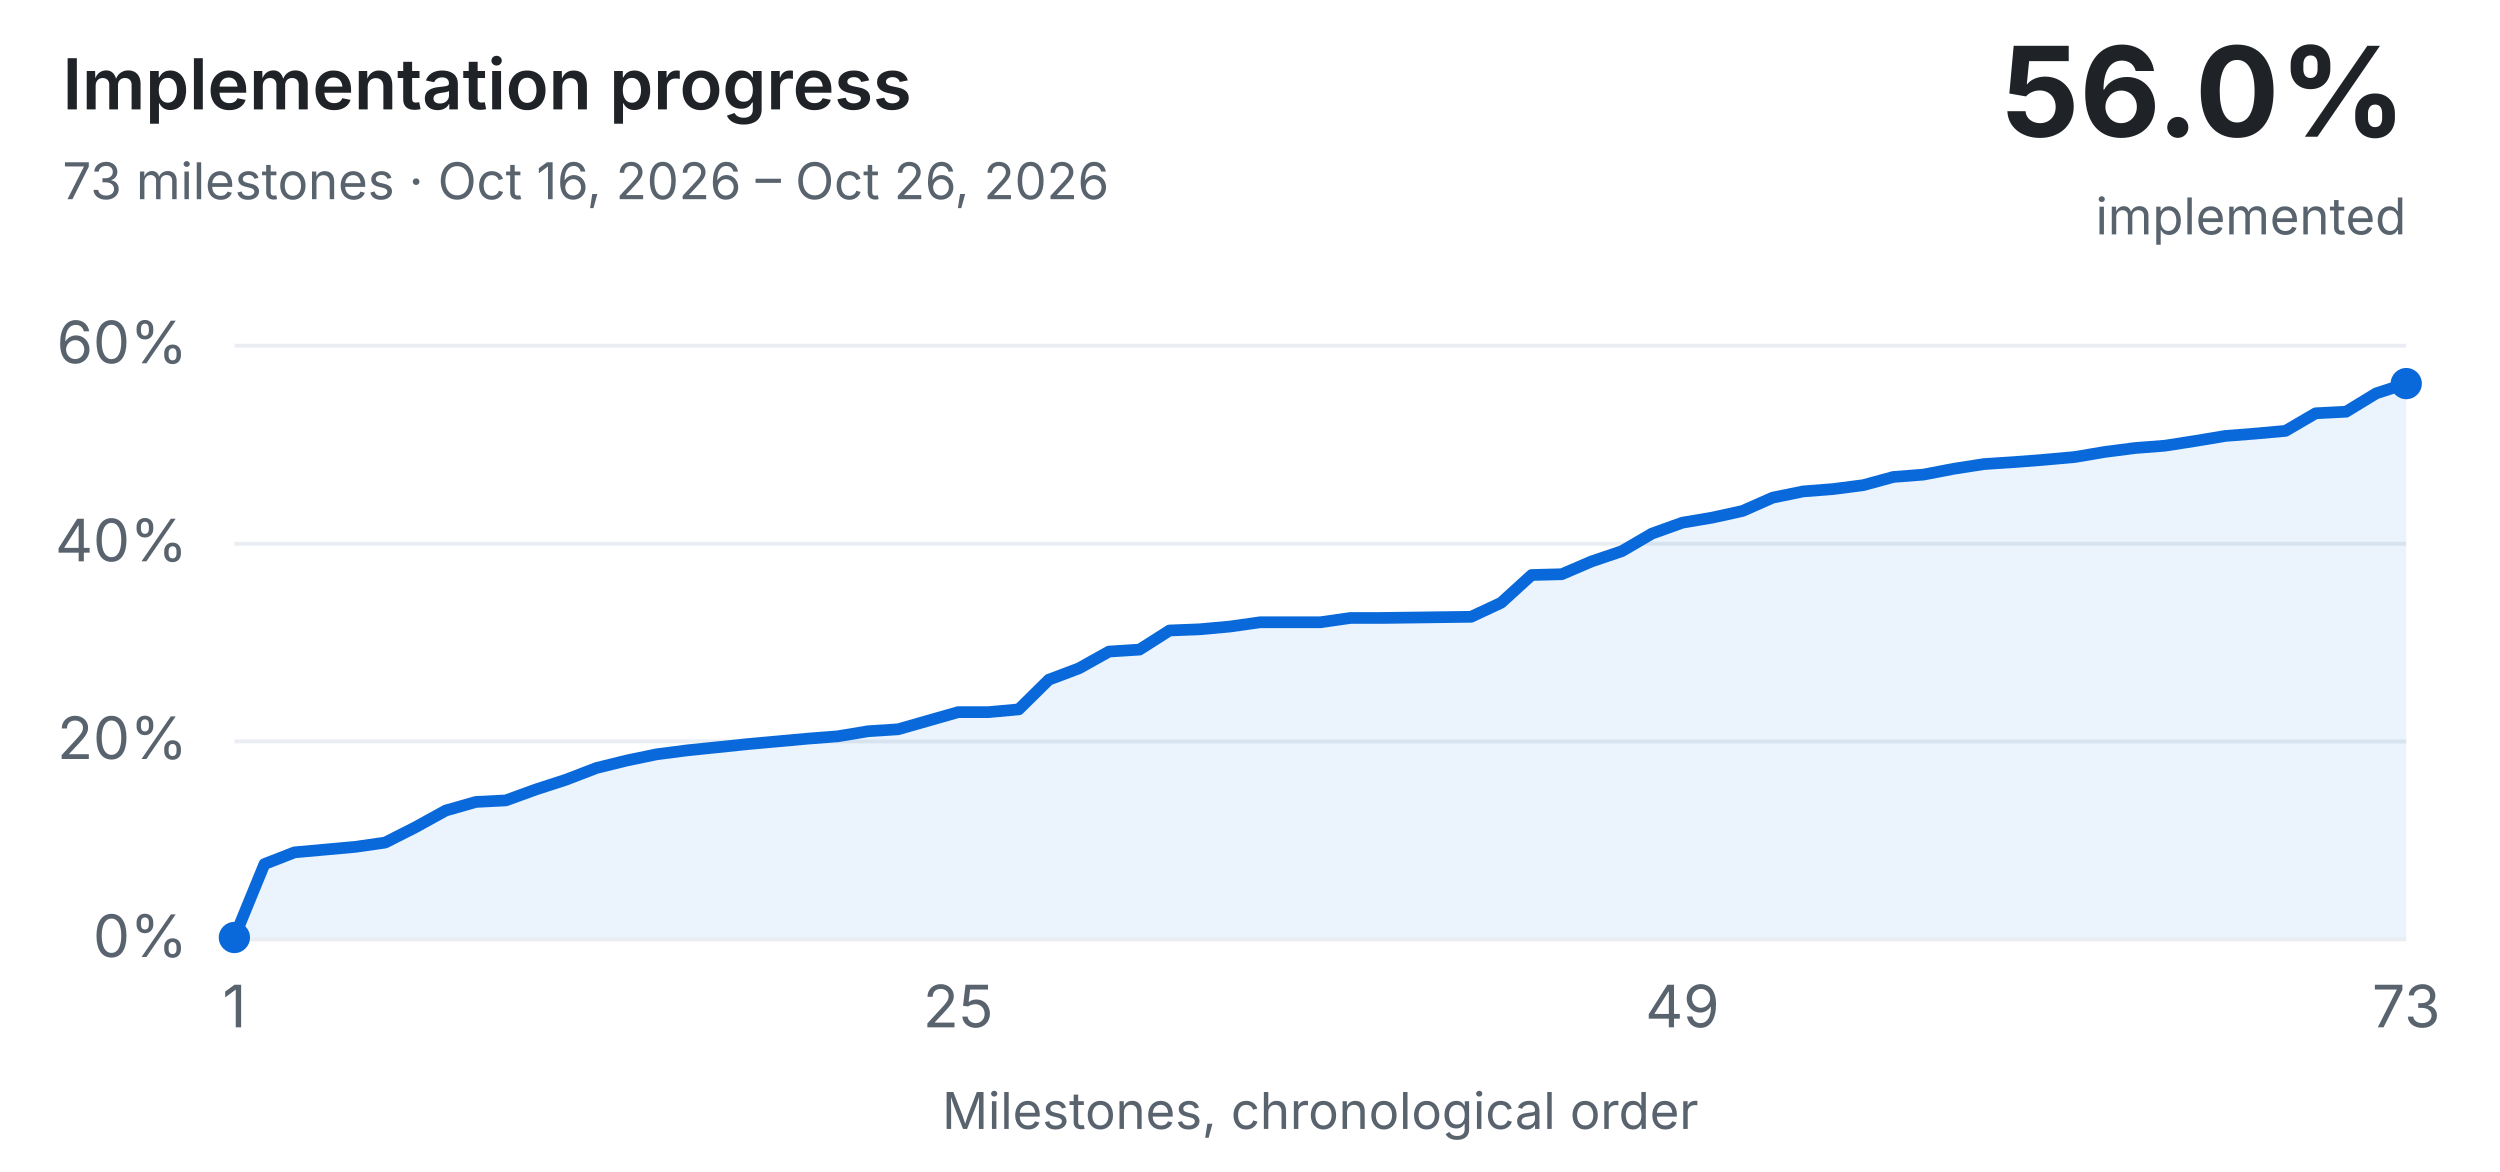
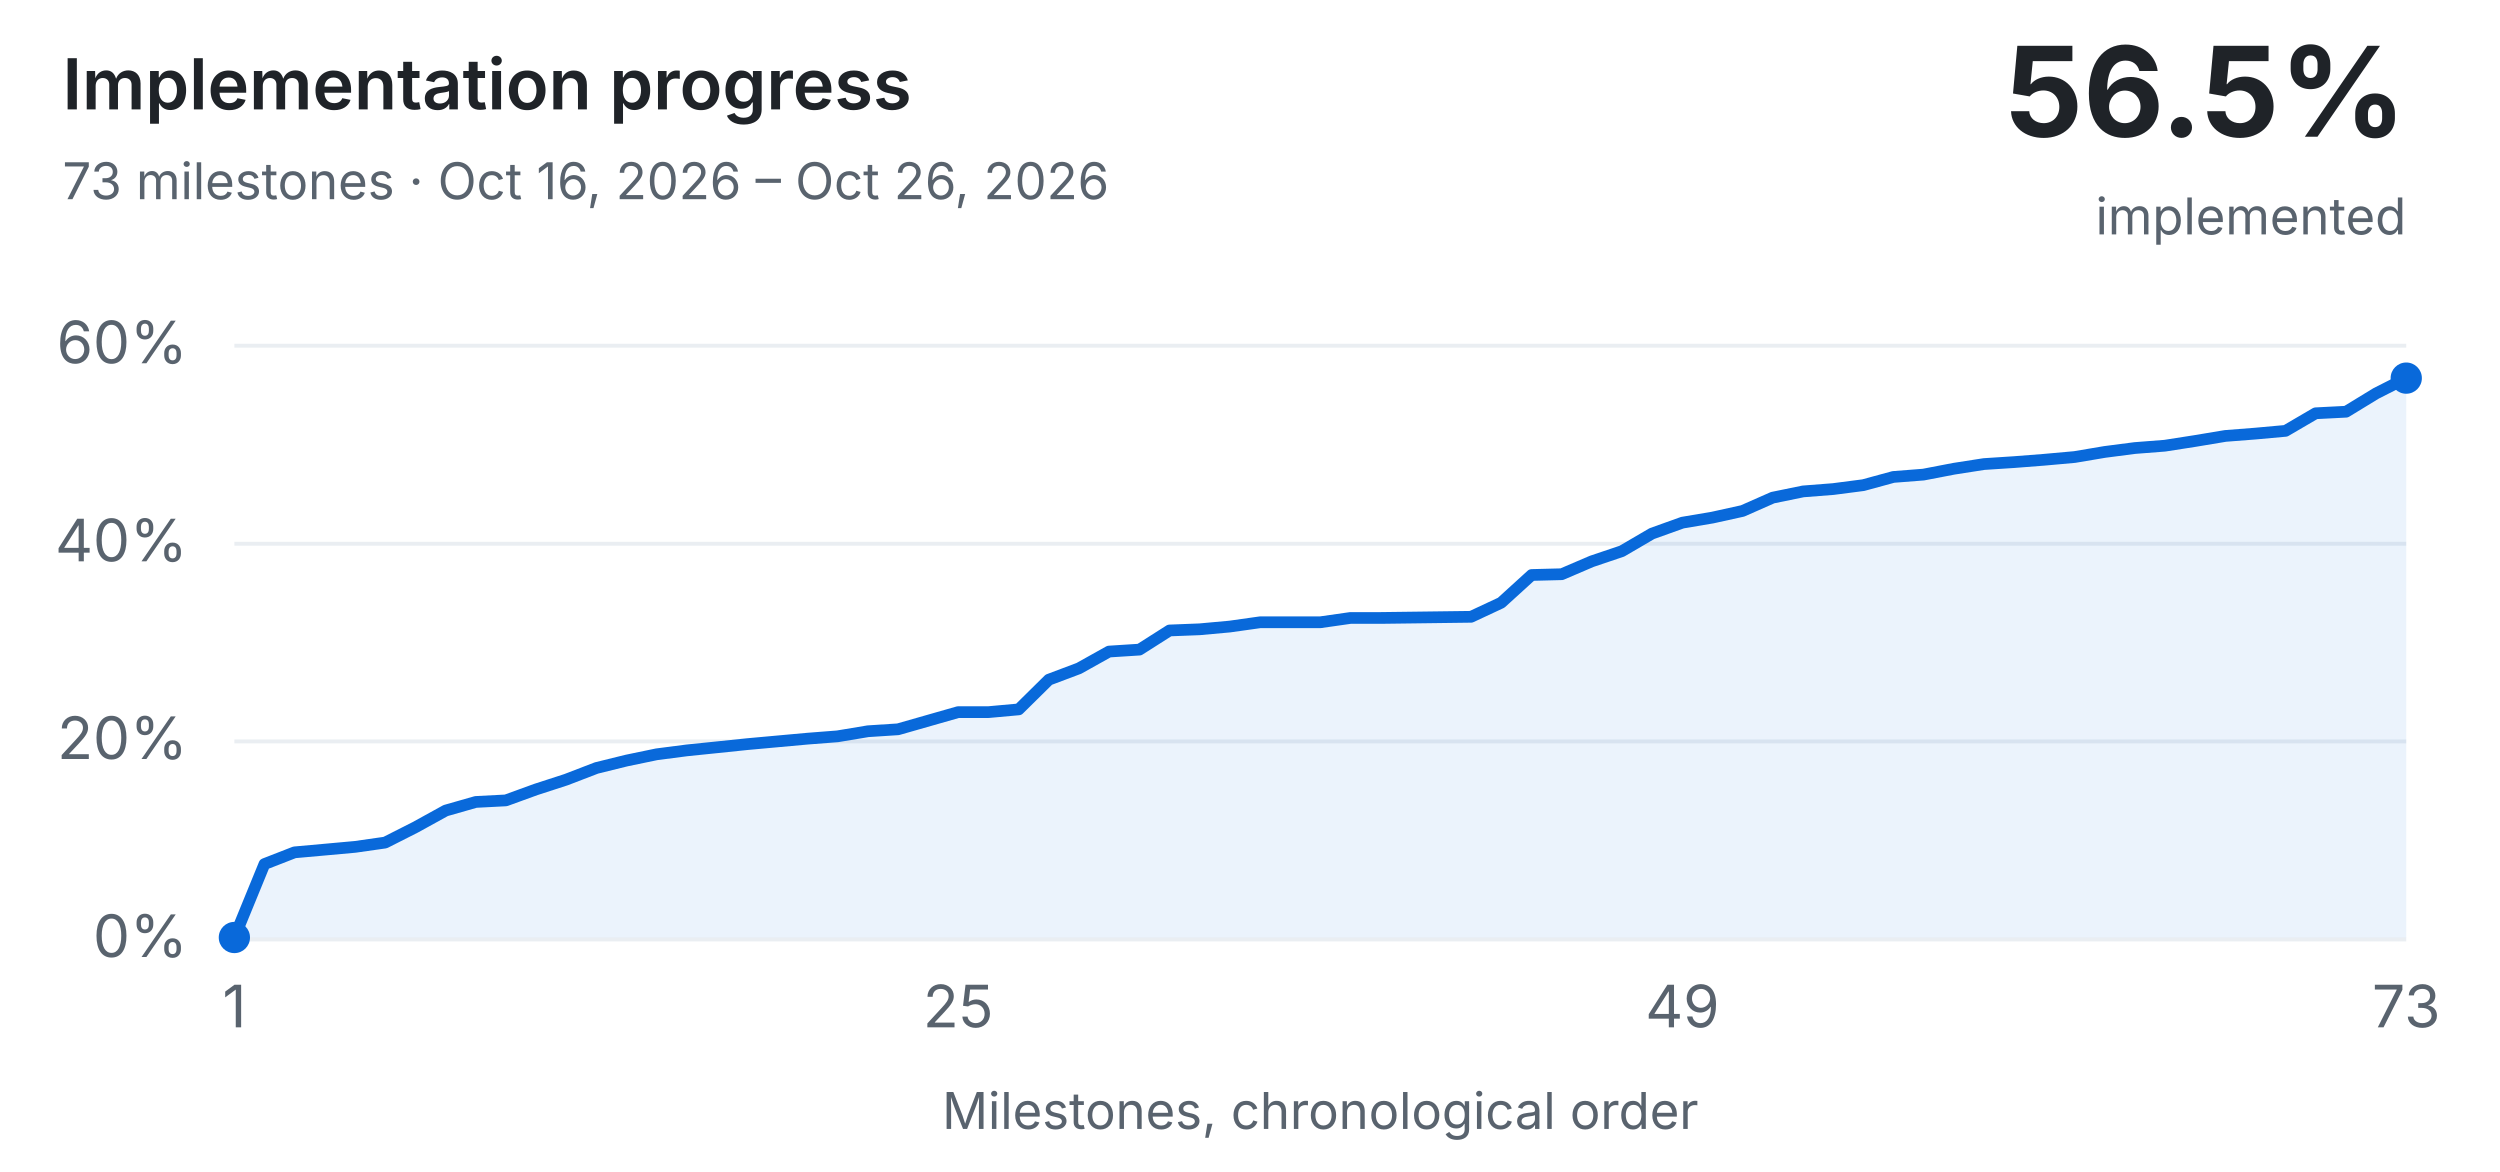
<svg xmlns="http://www.w3.org/2000/svg" width="640" height="300" viewBox="0 0 640 300" role="img" aria-labelledby="history-title history-description">
  <style>text{font:13px system-ui,-apple-system,Segoe UI,sans-serif;fill:#1f2328}.dim{fill:#59636e}.bg{fill:#eaeef2}.done{fill:#1a7f37}.part{fill:#d4a72c}.unchecked{fill:#0969da}@media (prefers-color-scheme:dark){text{fill:#e6edf3}.dim{fill:#9198a1}.bg{fill:#30363d}.done{fill:#3fb950}}</style>
  <style>
  .history-heading{font-size:18px;font-weight:600}
  .history-value{font-size:32px;font-weight:650}
  .history-axis{font-size:15px}
  .history-line{fill:none;stroke:#0969da;stroke-width:3;stroke-linecap:round;stroke-linejoin:round}
  .history-point,.history-area{fill:#0969da}
  .history-area{fill-opacity:.08}
  @media (prefers-color-scheme:dark){.history-line{stroke:#58a6ff}.history-point,.history-area{fill:#58a6ff}}
</style>
  <text class="history-heading" x="16" y="28">Implementation progress</text>
  <text class="dim" x="16" y="51">73 milestones · Oct 16, 2026 – Oct 26, 2026</text>
-   <text class="history-value" x="616" y="35" text-anchor="end">56.0%</text>
+   <text class="history-value" x="616" y="35" text-anchor="end">56.5%</text>
  <text class="dim" x="616" y="60" text-anchor="end">implemented</text>
  <rect class="bg" x="60" y="240.0" width="556" height="1" />
  <text class="dim history-axis" x="48" y="245.0" text-anchor="end">0%</text>
  <rect class="bg" x="60" y="189.3" width="556" height="1" />
  <text class="dim history-axis" x="48" y="194.3" text-anchor="end">20%</text>
  <rect class="bg" x="60" y="138.7" width="556" height="1" />
  <text class="dim history-axis" x="48" y="143.7" text-anchor="end">40%</text>
  <rect class="bg" x="60" y="88.0" width="556" height="1" />
  <text class="dim history-axis" x="48" y="93.0" text-anchor="end">60%</text>
-   <polygon class="history-area" points="60.0,240 60.0,240.0 67.7,221.2 75.4,218.2 83.2,217.5 90.9,216.8 98.6,215.7 106.3,211.8 114.1,207.5 121.8,205.3 129.5,204.9 137.2,202.1 144.9,199.6 152.7,196.6 160.4,194.7 168.1,193.1 175.8,192.1 183.6,191.3 191.3,190.5 199.0,189.8 206.7,189.1 214.4,188.5 222.2,187.2 229.9,186.7 237.6,184.5 245.3,182.3 253.1,182.3 260.8,181.6 268.5,174.0 276.2,171.1 283.9,166.8 291.7,166.3 299.4,161.4 307.1,161.1 314.8,160.4 322.6,159.3 330.3,159.3 338.0,159.3 345.7,158.2 353.4,158.2 361.2,158.1 368.9,158.0 376.6,157.9 384.3,154.3 392.1,147.2 399.8,147.0 407.5,143.7 415.2,141.1 422.9,136.6 430.7,133.8 438.4,132.5 446.1,130.8 453.8,127.4 461.6,125.8 469.3,125.2 477.0,124.2 484.7,122.1 492.4,121.5 500.2,120.0 507.9,118.8 515.6,118.3 523.3,117.7 531.1,117.0 538.8,115.7 546.5,114.7 554.2,114.1 561.9,112.9 569.7,111.6 577.4,111.0 585.1,110.3 592.8,105.8 600.6,105.4 608.3,100.7 616.0,98.2 616.0,240" />
-   <polyline class="history-line" points="60.0,240.0 67.7,221.2 75.4,218.2 83.2,217.5 90.9,216.8 98.6,215.7 106.3,211.8 114.1,207.5 121.8,205.3 129.5,204.9 137.2,202.1 144.9,199.6 152.7,196.6 160.4,194.7 168.1,193.1 175.8,192.1 183.6,191.3 191.3,190.5 199.0,189.8 206.7,189.1 214.4,188.5 222.2,187.2 229.9,186.7 237.6,184.5 245.3,182.3 253.1,182.3 260.8,181.6 268.5,174.0 276.2,171.1 283.9,166.8 291.7,166.3 299.4,161.4 307.1,161.1 314.8,160.4 322.6,159.3 330.3,159.3 338.0,159.3 345.7,158.2 353.4,158.2 361.2,158.1 368.9,158.0 376.6,157.9 384.3,154.3 392.1,147.2 399.8,147.0 407.5,143.7 415.2,141.1 422.9,136.6 430.7,133.8 438.4,132.5 446.1,130.8 453.8,127.4 461.6,125.8 469.3,125.2 477.0,124.2 484.7,122.1 492.4,121.5 500.2,120.0 507.9,118.8 515.6,118.3 523.3,117.7 531.1,117.0 538.8,115.7 546.5,114.7 554.2,114.1 561.9,112.9 569.7,111.6 577.4,111.0 585.1,110.3 592.8,105.8 600.6,105.4 608.3,100.7 616.0,98.2" />
+   <polygon class="history-area" points="60.0,240 60.0,240.0 67.7,221.2 75.4,218.2 83.2,217.5 90.9,216.8 98.6,215.7 106.3,211.8 114.1,207.5 121.8,205.3 129.5,204.9 137.2,202.1 144.9,199.6 152.7,196.6 160.4,194.7 168.1,193.1 175.8,192.1 183.6,191.3 191.3,190.5 199.0,189.8 206.7,189.1 214.4,188.5 222.2,187.2 229.9,186.7 237.6,184.5 245.3,182.3 253.1,182.3 260.8,181.6 268.5,174.0 276.2,171.1 283.9,166.8 291.7,166.3 299.4,161.4 307.1,161.1 314.8,160.4 322.6,159.3 330.3,159.3 338.0,159.3 345.7,158.2 353.4,158.2 361.2,158.1 368.9,158.0 376.6,157.9 384.3,154.3 392.1,147.2 399.8,147.0 407.5,143.7 415.2,141.1 422.9,136.6 430.7,133.8 438.4,132.5 446.1,130.8 453.8,127.4 461.6,125.8 469.3,125.2 477.0,124.2 484.7,122.1 492.4,121.5 500.2,120.0 507.9,118.8 515.6,118.3 523.3,117.7 531.1,117.0 538.8,115.7 546.5,114.7 554.2,114.1 561.9,112.9 569.7,111.6 577.4,111.0 585.1,110.3 592.8,105.8 600.6,105.4 608.3,100.7 616.0,96.8 616.0,240" />
+   <polyline class="history-line" points="60.0,240.0 67.7,221.2 75.4,218.2 83.2,217.5 90.9,216.8 98.6,215.7 106.3,211.8 114.1,207.5 121.8,205.3 129.5,204.9 137.2,202.1 144.9,199.6 152.7,196.6 160.4,194.7 168.1,193.1 175.8,192.1 183.6,191.3 191.3,190.5 199.0,189.8 206.7,189.1 214.4,188.5 222.2,187.2 229.9,186.7 237.6,184.5 245.3,182.3 253.1,182.3 260.8,181.6 268.5,174.0 276.2,171.1 283.9,166.8 291.7,166.3 299.4,161.4 307.1,161.1 314.8,160.4 322.6,159.3 330.3,159.3 338.0,159.3 345.7,158.2 353.4,158.2 361.2,158.1 368.9,158.0 376.6,157.9 384.3,154.3 392.1,147.2 399.8,147.0 407.5,143.7 415.2,141.1 422.9,136.6 430.7,133.8 438.4,132.5 446.1,130.8 453.8,127.4 461.6,125.8 469.3,125.2 477.0,124.2 484.7,122.1 492.4,121.5 500.2,120.0 507.9,118.8 515.6,118.3 523.3,117.7 531.1,117.0 538.8,115.7 546.5,114.7 554.2,114.1 561.9,112.9 569.7,111.6 577.4,111.0 585.1,110.3 592.8,105.8 600.6,105.4 608.3,100.7 616.0,96.8" />
  <circle class="history-point" cx="60.0" cy="240.0" r="4" />
  <circle fill="transparent" cx="67.7" cy="221.2" r="3" />
  <circle fill="transparent" cx="75.4" cy="218.2" r="3" />
  <circle fill="transparent" cx="83.2" cy="217.5" r="3" />
  <circle fill="transparent" cx="90.9" cy="216.8" r="3" />
  <circle fill="transparent" cx="98.6" cy="215.7" r="3" />
  <circle fill="transparent" cx="106.3" cy="211.8" r="3" />
  <circle fill="transparent" cx="114.1" cy="207.5" r="3" />
  <circle fill="transparent" cx="121.8" cy="205.3" r="3" />
  <circle fill="transparent" cx="129.5" cy="204.9" r="3" />
  <circle fill="transparent" cx="137.2" cy="202.1" r="3" />
  <circle fill="transparent" cx="144.9" cy="199.6" r="3" />
  <circle fill="transparent" cx="152.7" cy="196.6" r="3" />
  <circle fill="transparent" cx="160.4" cy="194.7" r="3" />
  <circle fill="transparent" cx="168.1" cy="193.1" r="3" />
  <circle fill="transparent" cx="175.8" cy="192.1" r="3" />
  <circle fill="transparent" cx="183.6" cy="191.3" r="3" />
  <circle fill="transparent" cx="191.3" cy="190.5" r="3" />
  <circle fill="transparent" cx="199.0" cy="189.8" r="3" />
  <circle fill="transparent" cx="206.7" cy="189.1" r="3" />
  <circle fill="transparent" cx="214.4" cy="188.5" r="3" />
  <circle fill="transparent" cx="222.2" cy="187.2" r="3" />
  <circle fill="transparent" cx="229.9" cy="186.7" r="3" />
  <circle fill="transparent" cx="237.6" cy="184.5" r="3" />
  <circle fill="transparent" cx="245.3" cy="182.3" r="3" />
  <circle fill="transparent" cx="253.1" cy="182.3" r="3" />
  <circle fill="transparent" cx="260.8" cy="181.6" r="3" />
  <circle fill="transparent" cx="268.5" cy="174.0" r="3" />
  <circle fill="transparent" cx="276.2" cy="171.1" r="3" />
  <circle fill="transparent" cx="283.9" cy="166.8" r="3" />
  <circle fill="transparent" cx="291.7" cy="166.3" r="3" />
  <circle fill="transparent" cx="299.4" cy="161.4" r="3" />
  <circle fill="transparent" cx="307.1" cy="161.1" r="3" />
  <circle fill="transparent" cx="314.8" cy="160.4" r="3" />
  <circle fill="transparent" cx="322.6" cy="159.3" r="3" />
  <circle fill="transparent" cx="330.3" cy="159.3" r="3" />
  <circle fill="transparent" cx="338.0" cy="159.3" r="3" />
  <circle fill="transparent" cx="345.7" cy="158.2" r="3" />
  <circle fill="transparent" cx="353.4" cy="158.2" r="3" />
  <circle fill="transparent" cx="361.2" cy="158.1" r="3" />
  <circle fill="transparent" cx="368.9" cy="158.0" r="3" />
  <circle fill="transparent" cx="376.6" cy="157.9" r="3" />
  <circle fill="transparent" cx="384.3" cy="154.3" r="3" />
  <circle fill="transparent" cx="392.1" cy="147.2" r="3" />
  <circle fill="transparent" cx="399.8" cy="147.0" r="3" />
  <circle fill="transparent" cx="407.5" cy="143.7" r="3" />
  <circle fill="transparent" cx="415.2" cy="141.1" r="3" />
  <circle fill="transparent" cx="422.9" cy="136.6" r="3" />
  <circle fill="transparent" cx="430.7" cy="133.8" r="3" />
  <circle fill="transparent" cx="438.4" cy="132.5" r="3" />
  <circle fill="transparent" cx="446.1" cy="130.8" r="3" />
  <circle fill="transparent" cx="453.8" cy="127.4" r="3" />
  <circle fill="transparent" cx="461.6" cy="125.8" r="3" />
  <circle fill="transparent" cx="469.3" cy="125.2" r="3" />
  <circle fill="transparent" cx="477.0" cy="124.2" r="3" />
  <circle fill="transparent" cx="484.7" cy="122.1" r="3" />
  <circle fill="transparent" cx="492.4" cy="121.5" r="3" />
  <circle fill="transparent" cx="500.2" cy="120.0" r="3" />
  <circle fill="transparent" cx="507.9" cy="118.8" r="3" />
  <circle fill="transparent" cx="515.6" cy="118.3" r="3" />
  <circle fill="transparent" cx="523.3" cy="117.7" r="3" />
  <circle fill="transparent" cx="531.1" cy="117.0" r="3" />
  <circle fill="transparent" cx="538.8" cy="115.7" r="3" />
  <circle fill="transparent" cx="546.5" cy="114.7" r="3" />
  <circle fill="transparent" cx="554.2" cy="114.1" r="3" />
  <circle fill="transparent" cx="561.9" cy="112.9" r="3" />
  <circle fill="transparent" cx="569.7" cy="111.6" r="3" />
  <circle fill="transparent" cx="577.4" cy="111.0" r="3" />
  <circle fill="transparent" cx="585.1" cy="110.3" r="3" />
  <circle fill="transparent" cx="592.8" cy="105.8" r="3" />
  <circle fill="transparent" cx="600.6" cy="105.4" r="3" />
  <circle fill="transparent" cx="608.3" cy="100.7" r="3" />
-   <circle class="history-point" cx="616.0" cy="98.2" r="4" />
+   <circle class="history-point" cx="616.0" cy="96.8" r="4" />
  <text class="dim history-axis" x="60.0" y="263" text-anchor="middle">1</text>
  <text class="dim history-axis" x="245.3" y="263" text-anchor="middle">25</text>
  <text class="dim history-axis" x="430.7" y="263" text-anchor="middle">49</text>
  <text class="dim history-axis" x="616.0" y="263" text-anchor="middle">73</text>
  <text class="dim" x="338" y="289" text-anchor="middle">Milestones, chronological order</text>
</svg>
